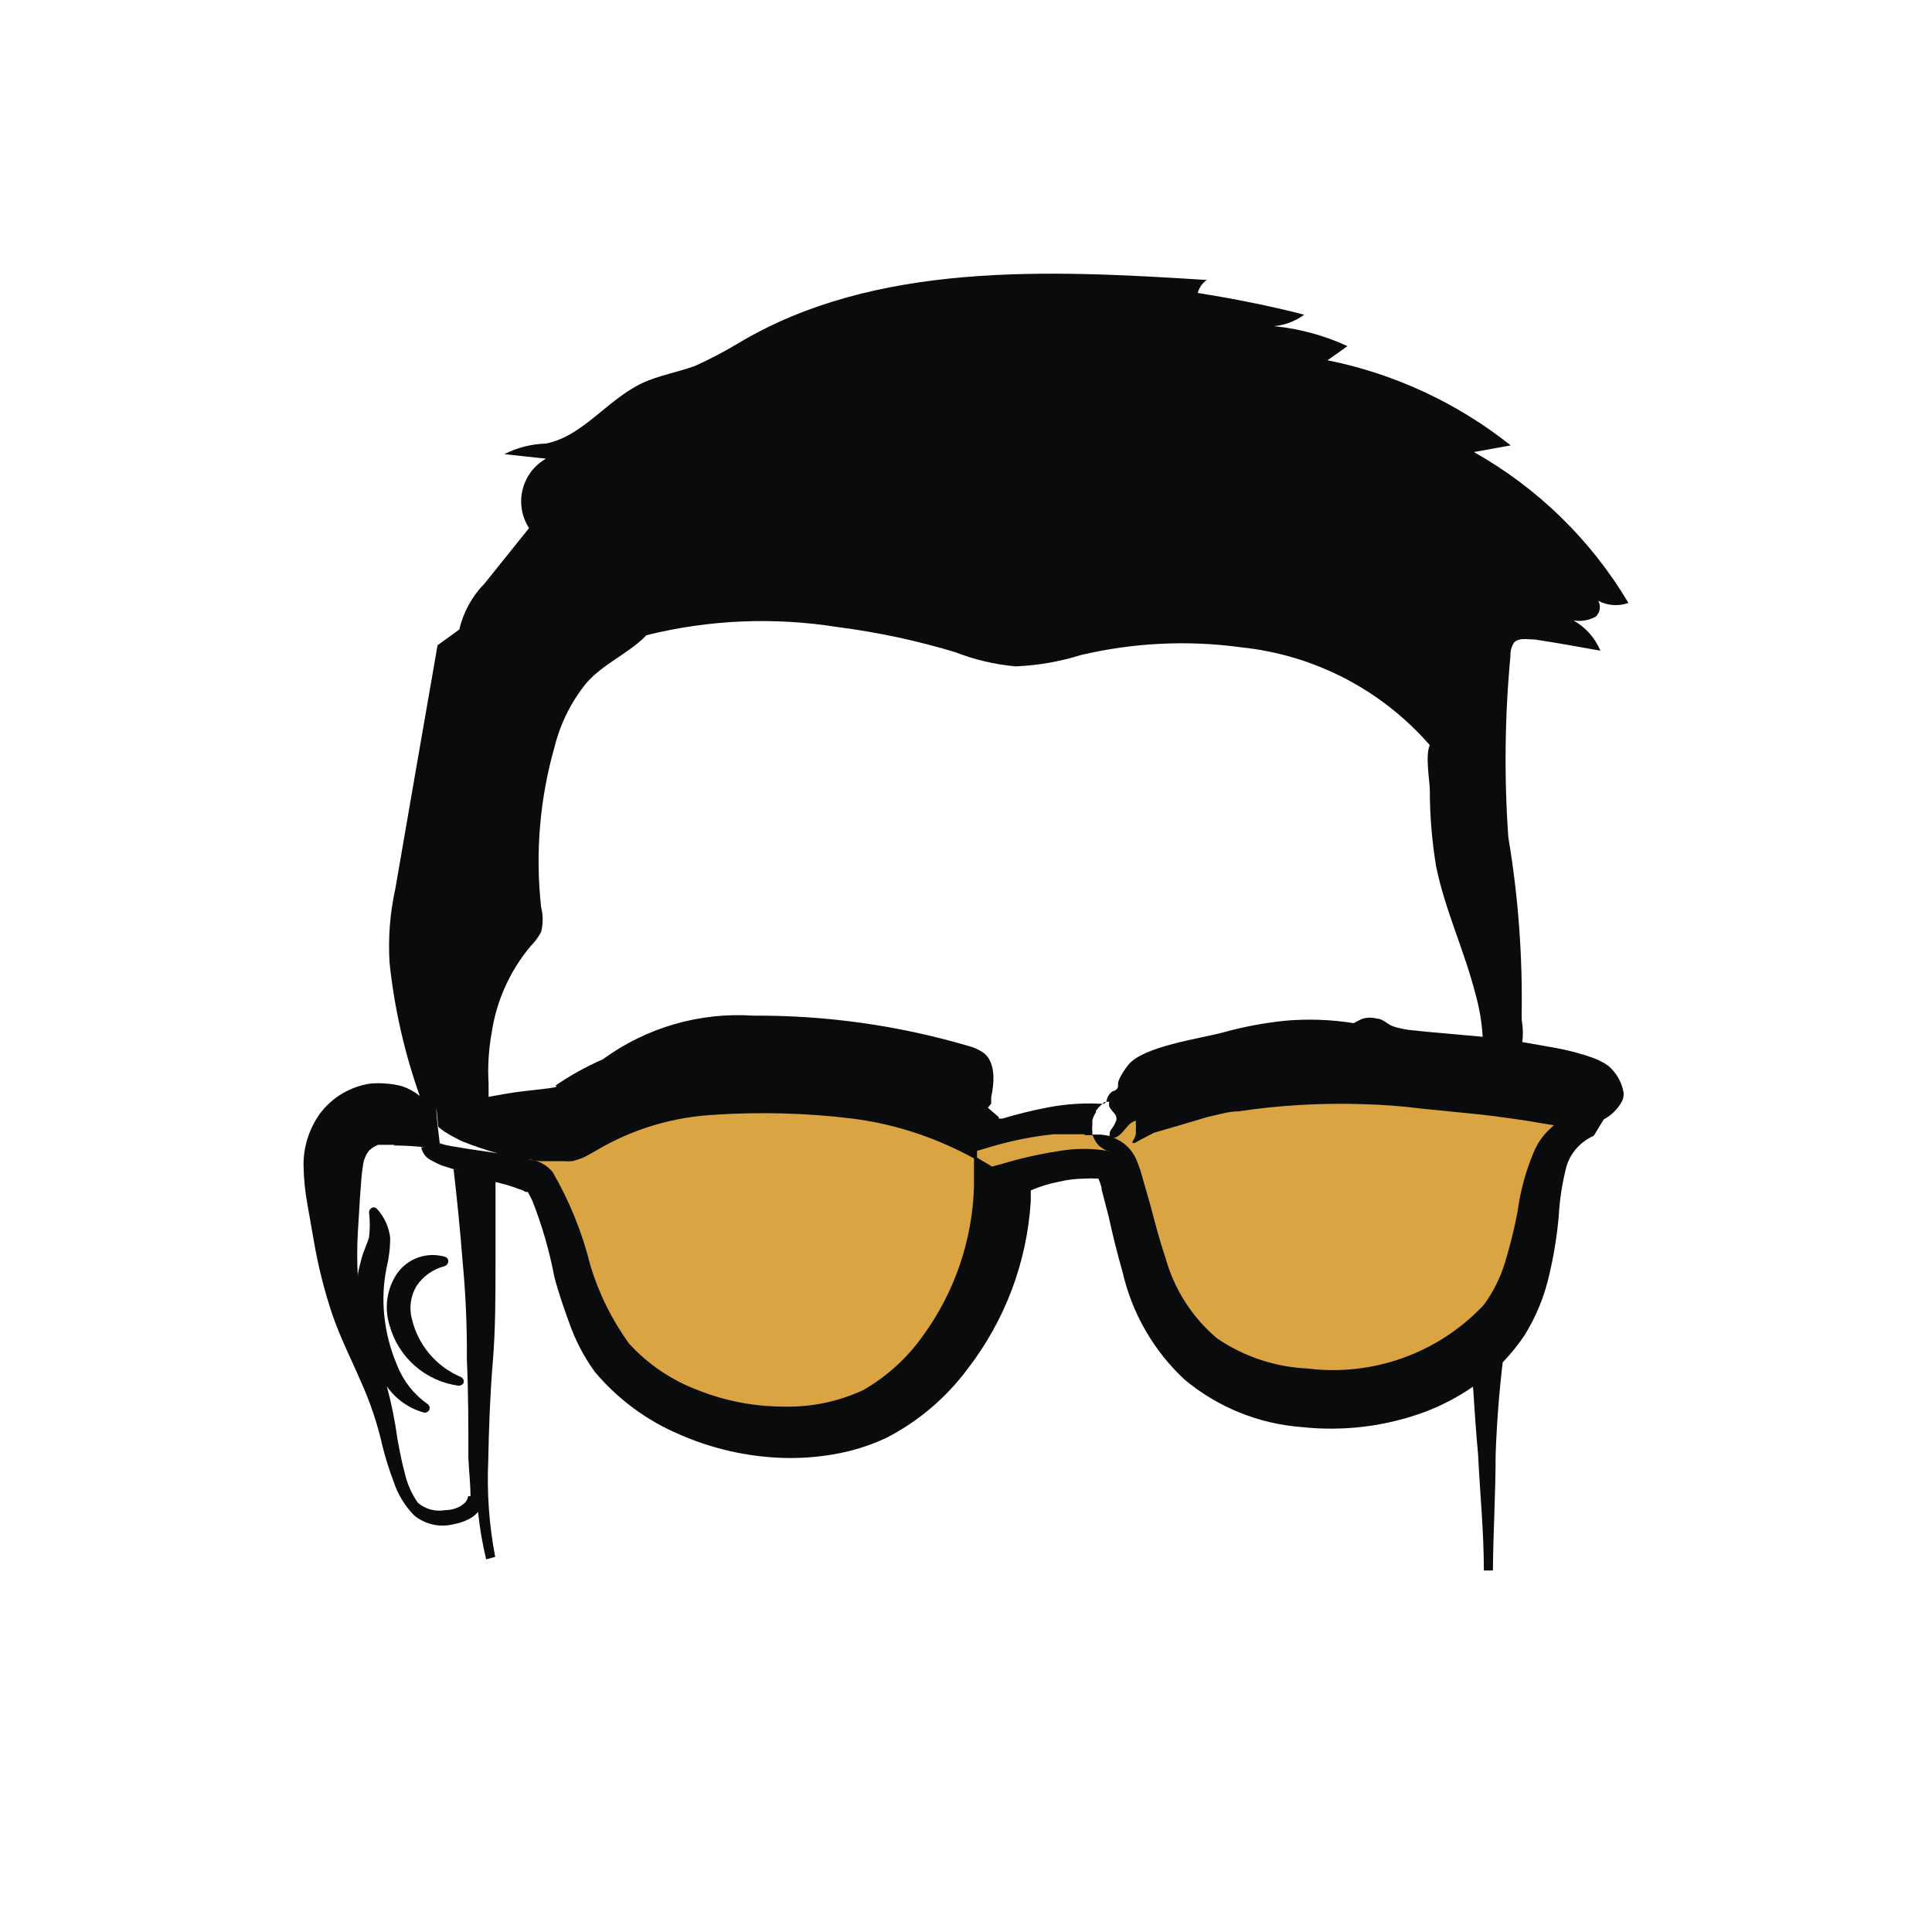
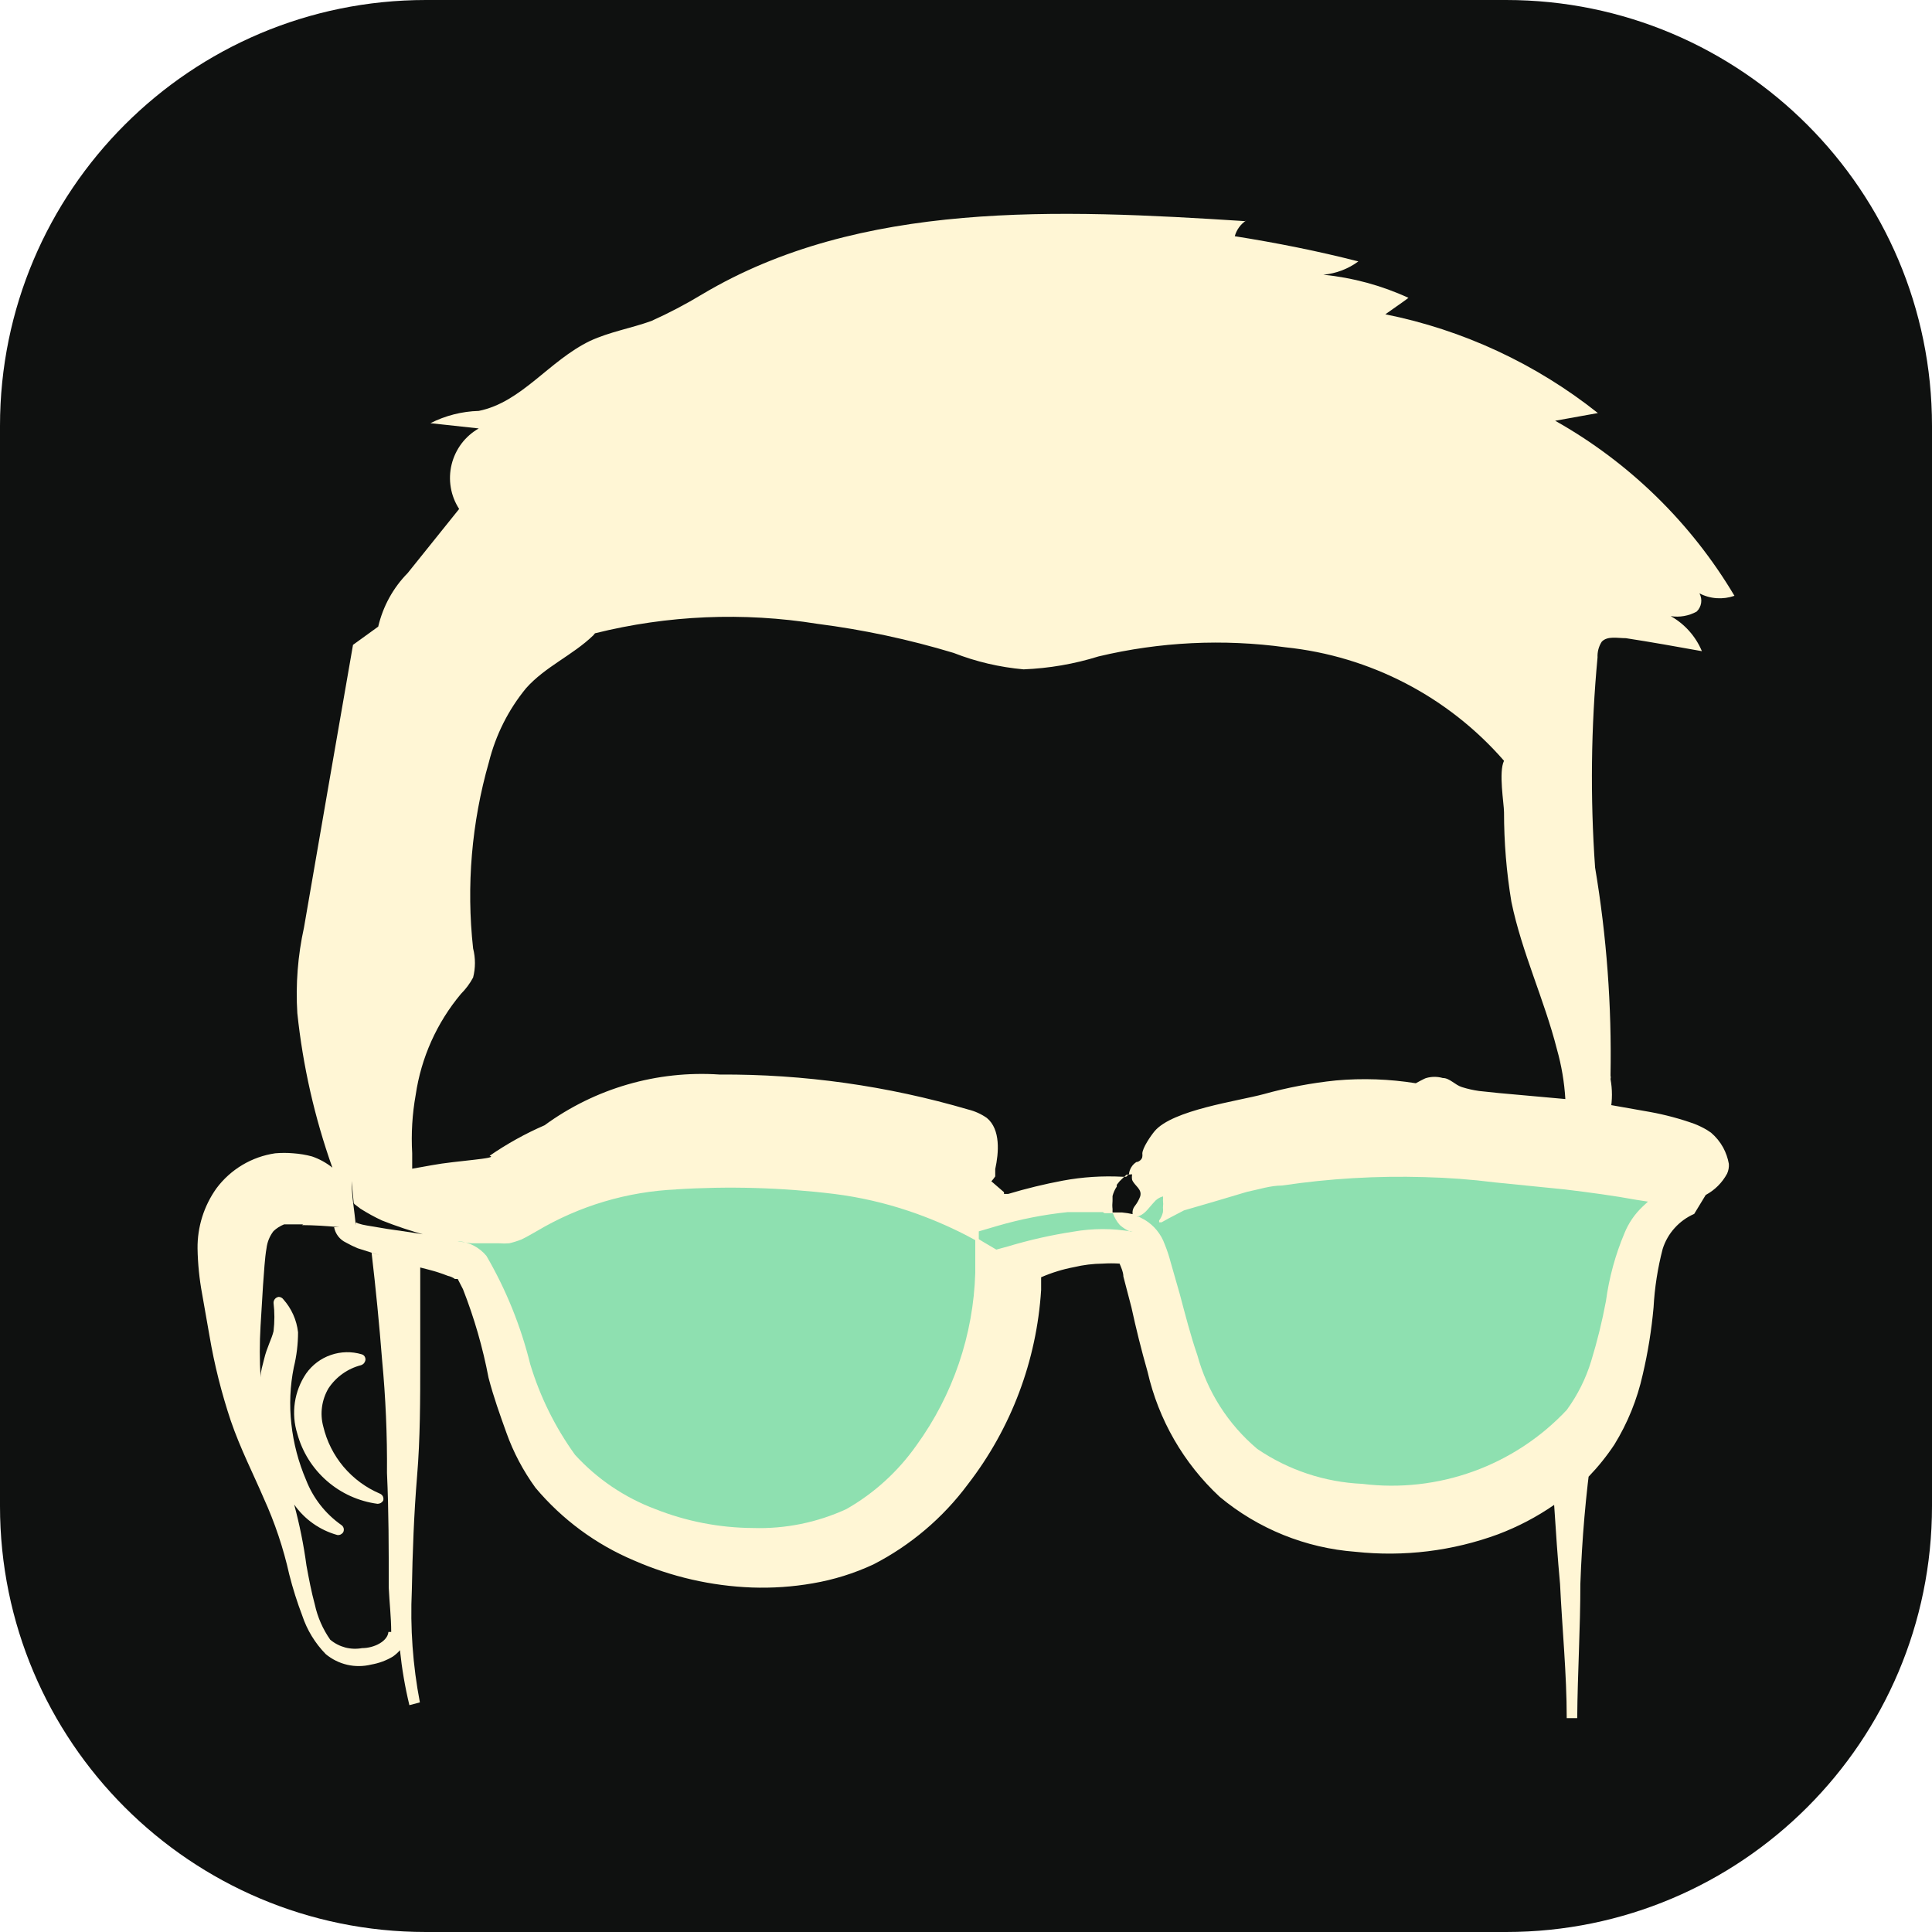
<svg xmlns="http://www.w3.org/2000/svg" viewBox="0 0 44 44">
-   <style>.f{fill:#0A0B0D}@media (prefers-color-scheme:dark){.f{fill:#EDEBE4}}</style>
-   <path class="f" d="M14.716 14.468L14.682 14.509C14.276 14.901 13.74 15.121 13.362 15.547C13.014 15.971 12.766 16.467 12.633 16.998C12.293 18.186 12.188 19.428 12.323 20.655C12.371 20.843 12.371 21.039 12.323 21.226C12.26 21.345 12.178 21.454 12.083 21.549C11.61 22.115 11.303 22.8 11.196 23.529C11.128 23.908 11.105 24.293 11.127 24.677C11.127 24.746 11.127 24.856 11.127 24.98L11.512 24.911C11.987 24.822 12.846 24.78 12.647 24.726C12.986 24.492 13.348 24.291 13.726 24.127C14.719 23.401 15.936 23.048 17.163 23.131C18.815 23.121 20.46 23.353 22.045 23.818C22.175 23.85 22.299 23.906 22.409 23.983C22.684 24.21 22.643 24.671 22.574 24.987V25.131C22.551 25.165 22.526 25.197 22.498 25.227L22.746 25.441V25.475H22.828C23.181 25.369 23.539 25.282 23.901 25.214C24.288 25.142 24.683 25.117 25.077 25.138H25.145L25.2 25.083C25.205 25.036 25.221 24.99 25.246 24.95C25.271 24.909 25.305 24.875 25.345 24.849C25.393 24.849 25.462 24.794 25.462 24.739C25.465 24.721 25.465 24.702 25.462 24.684C25.462 24.574 25.627 24.334 25.702 24.244C26.053 23.825 27.338 23.653 27.847 23.515C28.311 23.386 28.785 23.296 29.264 23.247C29.786 23.2 30.313 23.219 30.831 23.302C30.831 23.302 31.003 23.206 31.037 23.199C31.143 23.169 31.255 23.169 31.36 23.199C31.498 23.199 31.601 23.337 31.738 23.378C31.848 23.413 31.961 23.438 32.075 23.454L32.467 23.495L33.767 23.612C33.747 23.281 33.692 22.954 33.602 22.636C33.354 21.659 32.914 20.738 32.708 19.741C32.611 19.159 32.563 18.571 32.563 17.981C32.563 17.816 32.453 17.191 32.563 16.971C31.467 15.712 29.934 14.916 28.273 14.743C27.049 14.575 25.804 14.636 24.602 14.922C24.125 15.071 23.63 15.156 23.131 15.176C22.66 15.134 22.197 15.026 21.756 14.853C20.882 14.589 19.987 14.398 19.082 14.282C17.629 14.049 16.144 14.112 14.716 14.468Z M25.152 25.097L25.077 25.166L25.015 25.227L24.96 25.296V25.331C24.922 25.387 24.894 25.45 24.877 25.516V25.612C24.871 25.665 24.871 25.718 24.877 25.77V25.839H25.063C25.137 25.846 25.21 25.857 25.283 25.874V25.915C25.27 25.881 25.266 25.843 25.272 25.807C25.278 25.771 25.294 25.737 25.317 25.709C25.361 25.652 25.396 25.59 25.42 25.523C25.462 25.379 25.31 25.317 25.262 25.2C25.255 25.164 25.255 25.126 25.262 25.09L25.152 25.097Z M9.979 25.654L9.938 25.221C9.938 25.516 9.993 25.805 10.02 26.087C10.02 26.018 10.02 26.032 10.062 26.052C10.118 26.071 10.175 26.085 10.233 26.094L10.639 26.162L11.065 26.224L11.457 26.286H11.402C11.108 26.205 10.819 26.109 10.536 25.997C10.389 25.929 10.247 25.851 10.11 25.764L9.993 25.674L9.979 25.654Z M10.137 28.624C10.152 28.628 10.165 28.636 10.176 28.645C10.187 28.655 10.196 28.668 10.201 28.681C10.207 28.695 10.21 28.71 10.21 28.725C10.209 28.74 10.206 28.755 10.199 28.768C10.192 28.784 10.182 28.799 10.169 28.811C10.156 28.822 10.14 28.831 10.123 28.837C9.862 28.904 9.634 29.065 9.484 29.291C9.418 29.402 9.375 29.526 9.357 29.655C9.339 29.784 9.347 29.914 9.381 30.04C9.45 30.332 9.587 30.604 9.78 30.833C9.974 31.062 10.219 31.243 10.495 31.36C10.521 31.371 10.541 31.391 10.553 31.416C10.564 31.442 10.566 31.471 10.557 31.497C10.545 31.516 10.529 31.532 10.51 31.543C10.49 31.553 10.469 31.559 10.447 31.559C10.078 31.51 9.732 31.354 9.452 31.109C9.172 30.865 8.97 30.543 8.872 30.184C8.81 29.987 8.793 29.778 8.823 29.573C8.853 29.369 8.928 29.173 9.044 29.002C9.164 28.832 9.334 28.704 9.53 28.637C9.726 28.569 9.938 28.564 10.137 28.624Z M8.989 26.073H8.7C8.7 26.073 8.7 26.073 8.666 26.073H8.611C8.535 26.104 8.465 26.148 8.405 26.204C8.329 26.302 8.282 26.418 8.267 26.541C8.233 26.733 8.219 27.001 8.198 27.276L8.15 28.067C8.13 28.403 8.13 28.741 8.15 29.077C8.15 28.954 8.192 28.837 8.219 28.72C8.274 28.486 8.37 28.321 8.405 28.17C8.427 27.985 8.427 27.798 8.405 27.613C8.405 27.584 8.415 27.556 8.434 27.535C8.453 27.513 8.479 27.5 8.508 27.496C8.525 27.497 8.543 27.502 8.558 27.51C8.573 27.518 8.587 27.53 8.597 27.544C8.758 27.725 8.859 27.95 8.886 28.191C8.886 28.422 8.858 28.653 8.803 28.878C8.729 29.244 8.713 29.62 8.755 29.992C8.796 30.371 8.894 30.741 9.044 31.092C9.182 31.446 9.421 31.752 9.732 31.972C9.755 31.986 9.773 32.009 9.781 32.036C9.788 32.063 9.786 32.091 9.773 32.116C9.761 32.136 9.743 32.151 9.723 32.161C9.702 32.171 9.679 32.175 9.656 32.171C9.313 32.076 9.014 31.864 8.81 31.573C8.916 31.966 8.997 32.366 9.051 32.769C9.099 33.031 9.147 33.285 9.216 33.539C9.27 33.786 9.373 34.02 9.518 34.227C9.604 34.299 9.705 34.351 9.813 34.38C9.921 34.408 10.034 34.412 10.144 34.392C10.385 34.392 10.646 34.254 10.66 34.075H10.715C10.715 33.787 10.68 33.498 10.667 33.209C10.667 32.453 10.667 31.704 10.632 30.954C10.638 30.213 10.606 29.472 10.536 28.734C10.481 28.032 10.412 27.331 10.33 26.63L10.488 26.678L10.055 26.541C9.977 26.508 9.901 26.471 9.828 26.43C9.768 26.402 9.715 26.36 9.674 26.307C9.634 26.255 9.606 26.193 9.594 26.128H9.69C9.448 26.103 9.205 26.089 8.962 26.087L8.989 26.073Z M27.503 6.362C27.393 6.434 27.312 6.544 27.277 6.672C28.095 6.802 28.899 6.961 29.703 7.167C29.502 7.315 29.265 7.405 29.016 7.428C29.594 7.486 30.159 7.639 30.687 7.882C30.542 7.992 30.384 8.095 30.233 8.205C31.758 8.511 33.188 9.176 34.406 10.144L33.567 10.295C35.021 11.113 36.235 12.298 37.087 13.732C36.975 13.771 36.857 13.787 36.739 13.779C36.62 13.771 36.505 13.739 36.4 13.684C36.431 13.742 36.443 13.808 36.433 13.872C36.423 13.937 36.392 13.997 36.345 14.042C36.19 14.127 36.011 14.159 35.836 14.131C36.111 14.286 36.326 14.528 36.448 14.819C35.946 14.729 35.451 14.64 34.956 14.564C34.791 14.564 34.592 14.516 34.482 14.633C34.422 14.725 34.394 14.833 34.399 14.942C34.27 16.314 34.254 17.693 34.351 19.067C34.578 20.416 34.679 21.784 34.654 23.151C34.66 23.174 34.66 23.197 34.654 23.22C34.691 23.422 34.691 23.63 34.654 23.832V23.729L35.43 23.866C35.727 23.92 36.019 23.998 36.303 24.1C36.387 24.133 36.467 24.172 36.544 24.217L36.627 24.272C36.724 24.355 36.806 24.455 36.867 24.567C36.92 24.666 36.957 24.773 36.977 24.884C36.982 24.95 36.97 25.016 36.943 25.076C36.847 25.254 36.701 25.4 36.523 25.495L36.297 25.867C36.151 25.931 36.02 26.025 35.913 26.144C35.806 26.262 35.726 26.402 35.678 26.554C35.58 26.93 35.52 27.315 35.499 27.702C35.459 28.147 35.388 28.588 35.286 29.022C35.178 29.509 34.99 29.973 34.729 30.397C34.579 30.623 34.408 30.835 34.22 31.03L34.289 30.514C34.168 31.381 34.093 32.253 34.062 33.127C34.062 34.007 34.007 34.887 34 35.767H33.794C33.794 34.894 33.705 34.014 33.663 33.134C33.615 32.618 33.581 32.102 33.547 31.58C33.205 31.817 32.835 32.01 32.447 32.157C31.553 32.486 30.595 32.603 29.648 32.501C28.669 32.428 27.736 32.051 26.981 31.422C26.273 30.764 25.78 29.909 25.565 28.967C25.441 28.534 25.338 28.115 25.248 27.702L25.09 27.097C25.09 27.008 25.035 26.891 25.015 26.843C24.905 26.836 24.795 26.836 24.685 26.843C24.495 26.845 24.306 26.868 24.121 26.912C23.899 26.954 23.682 27.021 23.475 27.111V27.359C23.388 28.746 22.888 30.075 22.038 31.174C21.548 31.834 20.913 32.373 20.182 32.749C19.803 32.925 19.404 33.05 18.992 33.12C18.597 33.189 18.197 33.216 17.796 33.202C17 33.172 16.216 32.992 15.486 32.673C14.735 32.357 14.071 31.867 13.547 31.243C13.307 30.912 13.114 30.549 12.977 30.164C12.846 29.799 12.729 29.476 12.626 29.084C12.513 28.49 12.345 27.908 12.124 27.345L12.021 27.145H11.966C11.925 27.115 11.878 27.094 11.829 27.084C11.703 27.034 11.574 26.993 11.444 26.96L11.285 26.919V27.269C11.285 27.764 11.285 28.266 11.285 28.761C11.285 29.504 11.285 30.28 11.223 31.016C11.162 31.752 11.134 32.508 11.12 33.257C11.086 33.994 11.139 34.733 11.278 35.457L11.072 35.512C10.986 35.157 10.925 34.797 10.887 34.433C10.846 34.48 10.8 34.521 10.749 34.557C10.618 34.636 10.473 34.689 10.323 34.715C10.168 34.753 10.007 34.755 9.851 34.719C9.696 34.683 9.551 34.611 9.429 34.509C9.22 34.295 9.062 34.036 8.968 33.752C8.868 33.489 8.783 33.221 8.714 32.948C8.599 32.432 8.431 31.93 8.212 31.449C8.006 30.968 7.752 30.473 7.566 29.93C7.384 29.385 7.243 28.826 7.147 28.259L7.002 27.434C6.948 27.142 6.918 26.845 6.913 26.547C6.908 26.124 7.038 25.71 7.284 25.365C7.422 25.18 7.595 25.024 7.793 24.906C7.991 24.788 8.211 24.71 8.439 24.677C8.556 24.667 8.673 24.667 8.79 24.677C8.915 24.686 9.04 24.706 9.161 24.739C9.306 24.789 9.441 24.863 9.56 24.959C9.212 23.979 8.981 22.962 8.872 21.927C8.837 21.363 8.881 20.796 9.003 20.243C9.319 18.41 9.64 16.56 9.965 14.695L10.46 14.337C10.553 13.94 10.752 13.576 11.038 13.286L12.049 12.027C11.966 11.899 11.91 11.756 11.885 11.606C11.859 11.456 11.865 11.302 11.901 11.154C11.937 11.006 12.003 10.867 12.094 10.745C12.186 10.623 12.301 10.522 12.434 10.446L11.485 10.343C11.779 10.194 12.103 10.111 12.434 10.102C13.279 9.931 13.809 9.119 14.62 8.727C15.005 8.549 15.424 8.48 15.823 8.336C16.166 8.182 16.498 8.007 16.82 7.813C19.92 5.964 23.825 6.142 27.476 6.376L27.503 6.362Z" />
-   <path fill="#D9A441" d="M24.685 25.832C24.451 25.832 24.217 25.832 23.997 25.832C23.532 25.88 23.072 25.97 22.622 26.101L22.251 26.21V26.362L22.327 26.41L22.595 26.568L22.822 26.506C23.241 26.38 23.668 26.283 24.1 26.217C24.487 26.148 24.883 26.148 25.269 26.217H25.228C25.153 26.185 25.083 26.141 25.022 26.087C24.961 26.019 24.914 25.939 24.884 25.853H24.719L24.685 25.832Z M28.205 25.31C27.978 25.31 27.751 25.386 27.517 25.434L26.871 25.626L26.28 25.798L25.977 25.956L25.84 26.032H25.792V25.997C25.828 25.948 25.853 25.892 25.867 25.832C25.87 25.803 25.87 25.773 25.867 25.743C25.873 25.695 25.873 25.647 25.867 25.599C25.87 25.573 25.87 25.548 25.867 25.523C25.797 25.542 25.734 25.583 25.689 25.64C25.572 25.764 25.503 25.894 25.345 25.922H25.393L25.51 25.984C25.692 26.094 25.83 26.264 25.902 26.465C25.948 26.579 25.987 26.696 26.018 26.816L26.197 27.441C26.307 27.854 26.41 28.259 26.541 28.637C26.737 29.357 27.147 29.999 27.717 30.48C28.327 30.896 29.041 31.134 29.779 31.167C30.515 31.259 31.263 31.175 31.96 30.923C32.658 30.671 33.286 30.258 33.794 29.717C34.007 29.425 34.17 29.1 34.275 28.754C34.393 28.368 34.49 27.976 34.564 27.579C34.626 27.12 34.748 26.671 34.928 26.245C35.008 26.047 35.13 25.869 35.286 25.722L35.389 25.626L35.169 25.592C34.715 25.509 34.255 25.447 33.753 25.386L32.378 25.248C31.922 25.19 31.463 25.156 31.003 25.145C30.067 25.117 29.131 25.172 28.205 25.31Z M16.325 25.386C15.354 25.427 14.41 25.708 13.575 26.204C13.499 26.245 13.403 26.307 13.272 26.369C13.194 26.4 13.114 26.425 13.032 26.444C12.965 26.45 12.899 26.45 12.832 26.444H12.482H12.282L12.014 26.403H12.049C12.258 26.426 12.45 26.529 12.585 26.692C12.971 27.355 13.26 28.071 13.444 28.816C13.636 29.454 13.934 30.056 14.324 30.597C14.757 31.071 15.297 31.436 15.899 31.662C16.509 31.904 17.16 32.03 17.817 32.034C18.449 32.054 19.077 31.927 19.652 31.662C20.197 31.352 20.666 30.924 21.027 30.411C21.744 29.423 22.146 28.242 22.182 27.022V26.382L22.003 26.286C21.642 26.1 21.268 25.942 20.883 25.812C20.405 25.651 19.912 25.538 19.412 25.475C18.378 25.349 17.336 25.32 16.297 25.386H16.325Z" />
+   <rect width="44" height="44" rx="9.7" fill="#0F1110" />
+   <g transform="translate(22 22) scale(1.16) translate(-22 -21)">
+     <path fill="#FFF6D5" d="M14.716 14.468L14.682 14.509C14.276 14.901 13.74 15.121 13.362 15.547C13.014 15.971 12.766 16.467 12.633 16.998C12.293 18.186 12.188 19.428 12.323 20.655C12.371 20.843 12.371 21.039 12.323 21.226C12.26 21.345 12.178 21.454 12.083 21.549C11.61 22.115 11.303 22.8 11.196 23.529C11.128 23.908 11.105 24.293 11.127 24.677C11.127 24.746 11.127 24.856 11.127 24.98L11.512 24.911C11.987 24.822 12.846 24.78 12.647 24.726C12.986 24.492 13.348 24.291 13.726 24.127C14.719 23.401 15.936 23.048 17.163 23.131C18.815 23.121 20.46 23.353 22.045 23.818C22.175 23.85 22.299 23.906 22.409 23.983C22.684 24.21 22.643 24.671 22.574 24.987V25.131C22.551 25.165 22.526 25.197 22.498 25.227L22.746 25.441V25.475H22.828C23.181 25.369 23.539 25.282 23.901 25.214C24.288 25.142 24.683 25.117 25.077 25.138H25.145L25.2 25.083C25.205 25.036 25.221 24.99 25.246 24.95C25.271 24.909 25.305 24.875 25.345 24.849C25.393 24.849 25.462 24.794 25.462 24.739C25.465 24.721 25.465 24.702 25.462 24.684C25.462 24.574 25.627 24.334 25.702 24.244C26.053 23.825 27.338 23.653 27.847 23.515C28.311 23.386 28.785 23.296 29.264 23.247C29.786 23.2 30.313 23.219 30.831 23.302C30.831 23.302 31.003 23.206 31.037 23.199C31.143 23.169 31.255 23.169 31.36 23.199C31.498 23.199 31.601 23.337 31.738 23.378C31.848 23.413 31.961 23.438 32.075 23.454L32.467 23.495L33.767 23.612C33.747 23.281 33.692 22.954 33.602 22.636C33.354 21.659 32.914 20.738 32.708 19.741C32.611 19.159 32.563 18.571 32.563 17.981C32.563 17.816 32.453 17.191 32.563 16.971C31.467 15.712 29.934 14.916 28.273 14.743C27.049 14.575 25.804 14.636 24.602 14.922C24.125 15.071 23.63 15.156 23.131 15.176C22.66 15.134 22.197 15.026 21.756 14.853C20.882 14.589 19.987 14.398 19.082 14.282C17.629 14.049 16.144 14.112 14.716 14.468Z M25.152 25.097L25.077 25.166L25.015 25.227L24.96 25.296V25.331C24.922 25.387 24.894 25.45 24.877 25.516V25.612C24.871 25.665 24.871 25.718 24.877 25.77V25.839H25.063C25.137 25.846 25.21 25.857 25.283 25.874V25.915C25.27 25.881 25.266 25.843 25.272 25.807C25.278 25.771 25.294 25.737 25.317 25.709C25.361 25.652 25.396 25.59 25.42 25.523C25.462 25.379 25.31 25.317 25.262 25.2C25.255 25.164 25.255 25.126 25.262 25.09L25.152 25.097Z M9.979 25.654L9.938 25.221C9.938 25.516 9.993 25.805 10.02 26.087C10.02 26.018 10.02 26.032 10.062 26.052C10.118 26.071 10.175 26.085 10.233 26.094L10.639 26.162L11.065 26.224L11.457 26.286H11.402C11.108 26.205 10.819 26.109 10.536 25.997C10.389 25.929 10.247 25.851 10.11 25.764L9.993 25.674L9.979 25.654Z M10.137 28.624C10.152 28.628 10.165 28.636 10.176 28.645C10.187 28.655 10.196 28.668 10.201 28.681C10.207 28.695 10.21 28.71 10.21 28.725C10.209 28.74 10.206 28.755 10.199 28.768C10.192 28.784 10.182 28.799 10.169 28.811C10.156 28.822 10.14 28.831 10.123 28.837C9.862 28.904 9.634 29.065 9.484 29.291C9.418 29.402 9.375 29.526 9.357 29.655C9.339 29.784 9.347 29.914 9.381 30.04C9.45 30.332 9.587 30.604 9.78 30.833C9.974 31.062 10.219 31.243 10.495 31.36C10.521 31.371 10.541 31.391 10.553 31.416C10.564 31.442 10.566 31.471 10.557 31.497C10.545 31.516 10.529 31.532 10.51 31.543C10.49 31.553 10.469 31.559 10.447 31.559C10.078 31.51 9.732 31.354 9.452 31.109C9.172 30.865 8.97 30.543 8.872 30.184C8.81 29.987 8.793 29.778 8.823 29.573C8.853 29.369 8.928 29.173 9.044 29.002C9.164 28.832 9.334 28.704 9.53 28.637C9.726 28.569 9.938 28.564 10.137 28.624Z M8.989 26.073H8.7C8.7 26.073 8.7 26.073 8.666 26.073H8.611C8.535 26.104 8.465 26.148 8.405 26.204C8.329 26.302 8.282 26.418 8.267 26.541C8.233 26.733 8.219 27.001 8.198 27.276L8.15 28.067C8.13 28.403 8.13 28.741 8.15 29.077C8.15 28.954 8.192 28.837 8.219 28.72C8.274 28.486 8.37 28.321 8.405 28.17C8.427 27.985 8.427 27.798 8.405 27.613C8.405 27.584 8.415 27.556 8.434 27.535C8.453 27.513 8.479 27.5 8.508 27.496C8.525 27.497 8.543 27.502 8.558 27.51C8.573 27.518 8.587 27.53 8.597 27.544C8.758 27.725 8.859 27.95 8.886 28.191C8.886 28.422 8.858 28.653 8.803 28.878C8.729 29.244 8.713 29.62 8.755 29.992C8.796 30.371 8.894 30.741 9.044 31.092C9.182 31.446 9.421 31.752 9.732 31.972C9.755 31.986 9.773 32.009 9.781 32.036C9.788 32.063 9.786 32.091 9.773 32.116C9.761 32.136 9.743 32.151 9.723 32.161C9.702 32.171 9.679 32.175 9.656 32.171C9.313 32.076 9.014 31.864 8.81 31.573C8.916 31.966 8.997 32.366 9.051 32.769C9.099 33.031 9.147 33.285 9.216 33.539C9.27 33.786 9.373 34.02 9.518 34.227C9.604 34.299 9.705 34.351 9.813 34.38C9.921 34.408 10.034 34.412 10.144 34.392C10.385 34.392 10.646 34.254 10.66 34.075H10.715C10.715 33.787 10.68 33.498 10.667 33.209C10.667 32.453 10.667 31.704 10.632 30.954C10.638 30.213 10.606 29.472 10.536 28.734C10.481 28.032 10.412 27.331 10.33 26.63L10.488 26.678L10.055 26.541C9.977 26.508 9.901 26.471 9.828 26.43C9.768 26.402 9.715 26.36 9.674 26.307C9.634 26.255 9.606 26.193 9.594 26.128H9.69C9.448 26.103 9.205 26.089 8.962 26.087L8.989 26.073Z M27.503 6.362C27.393 6.434 27.312 6.544 27.277 6.672C28.095 6.802 28.899 6.961 29.703 7.167C29.502 7.315 29.265 7.405 29.016 7.428C29.594 7.486 30.159 7.639 30.687 7.882C30.542 7.992 30.384 8.095 30.233 8.205C31.758 8.511 33.188 9.176 34.406 10.144L33.567 10.295C35.021 11.113 36.235 12.298 37.087 13.732C36.975 13.771 36.857 13.787 36.739 13.779C36.62 13.771 36.505 13.739 36.4 13.684C36.431 13.742 36.443 13.808 36.433 13.872C36.423 13.937 36.392 13.997 36.345 14.042C36.19 14.127 36.011 14.159 35.836 14.131C36.111 14.286 36.326 14.528 36.448 14.819C35.946 14.729 35.451 14.64 34.956 14.564C34.791 14.564 34.592 14.516 34.482 14.633C34.422 14.725 34.394 14.833 34.399 14.942C34.27 16.314 34.254 17.693 34.351 19.067C34.578 20.416 34.679 21.784 34.654 23.151C34.66 23.174 34.66 23.197 34.654 23.22C34.691 23.422 34.691 23.63 34.654 23.832V23.729L35.43 23.866C35.727 23.92 36.019 23.998 36.303 24.1C36.387 24.133 36.467 24.172 36.544 24.217L36.627 24.272C36.724 24.355 36.806 24.455 36.867 24.567C36.92 24.666 36.957 24.773 36.977 24.884C36.982 24.95 36.97 25.016 36.943 25.076C36.847 25.254 36.701 25.4 36.523 25.495L36.297 25.867C36.151 25.931 36.02 26.025 35.913 26.144C35.806 26.262 35.726 26.402 35.678 26.554C35.58 26.93 35.52 27.315 35.499 27.702C35.459 28.147 35.388 28.588 35.286 29.022C35.178 29.509 34.99 29.973 34.729 30.397C34.579 30.623 34.408 30.835 34.22 31.03L34.289 30.514C34.168 31.381 34.093 32.253 34.062 33.127C34.062 34.007 34.007 34.887 34 35.767H33.794C33.794 34.894 33.705 34.014 33.663 33.134C33.615 32.618 33.581 32.102 33.547 31.58C33.205 31.817 32.835 32.01 32.447 32.157C31.553 32.486 30.595 32.603 29.648 32.501C28.669 32.428 27.736 32.051 26.981 31.422C26.273 30.764 25.78 29.909 25.565 28.967C25.441 28.534 25.338 28.115 25.248 27.702L25.09 27.097C25.09 27.008 25.035 26.891 25.015 26.843C24.905 26.836 24.795 26.836 24.685 26.843C24.495 26.845 24.306 26.868 24.121 26.912C23.899 26.954 23.682 27.021 23.475 27.111V27.359C23.388 28.746 22.888 30.075 22.038 31.174C21.548 31.834 20.913 32.373 20.182 32.749C19.803 32.925 19.404 33.05 18.992 33.12C18.597 33.189 18.197 33.216 17.796 33.202C17 33.172 16.216 32.992 15.486 32.673C14.735 32.357 14.071 31.867 13.547 31.243C13.307 30.912 13.114 30.549 12.977 30.164C12.846 29.799 12.729 29.476 12.626 29.084C12.513 28.49 12.345 27.908 12.124 27.345L12.021 27.145H11.966C11.925 27.115 11.878 27.094 11.829 27.084C11.703 27.034 11.574 26.993 11.444 26.96L11.285 26.919V27.269C11.285 27.764 11.285 28.266 11.285 28.761C11.285 29.504 11.285 30.28 11.223 31.016C11.162 31.752 11.134 32.508 11.12 33.257C11.086 33.994 11.139 34.733 11.278 35.457L11.072 35.512C10.986 35.157 10.925 34.797 10.887 34.433C10.846 34.48 10.8 34.521 10.749 34.557C10.618 34.636 10.473 34.689 10.323 34.715C10.168 34.753 10.007 34.755 9.851 34.719C9.696 34.683 9.551 34.611 9.429 34.509C9.22 34.295 9.062 34.036 8.968 33.752C8.868 33.489 8.783 33.221 8.714 32.948C8.599 32.432 8.431 31.93 8.212 31.449C8.006 30.968 7.752 30.473 7.566 29.93C7.384 29.385 7.243 28.826 7.147 28.259L7.002 27.434C6.948 27.142 6.918 26.845 6.913 26.547C6.908 26.124 7.038 25.71 7.284 25.365C7.422 25.18 7.595 25.024 7.793 24.906C7.991 24.788 8.211 24.71 8.439 24.677C8.556 24.667 8.673 24.667 8.79 24.677C8.915 24.686 9.04 24.706 9.161 24.739C9.306 24.789 9.441 24.863 9.56 24.959C9.212 23.979 8.981 22.962 8.872 21.927C8.837 21.363 8.881 20.796 9.003 20.243C9.319 18.41 9.64 16.56 9.965 14.695L10.46 14.337C10.553 13.94 10.752 13.576 11.038 13.286L12.049 12.027C11.966 11.899 11.91 11.756 11.885 11.606C11.859 11.456 11.865 11.302 11.901 11.154C11.937 11.006 12.003 10.867 12.094 10.745C12.186 10.623 12.301 10.522 12.434 10.446L11.485 10.343C11.779 10.194 12.103 10.111 12.434 10.102C13.279 9.931 13.809 9.119 14.62 8.727C15.005 8.549 15.424 8.48 15.823 8.336C16.166 8.182 16.498 8.007 16.82 7.813C19.92 5.964 23.825 6.142 27.476 6.376L27.503 6.362Z" />
+     <path fill="#8EE0B0" d="M24.685 25.832C24.451 25.832 24.217 25.832 23.997 25.832C23.532 25.88 23.072 25.97 22.622 26.101L22.251 26.21V26.362L22.327 26.41L22.595 26.568L22.822 26.506C23.241 26.38 23.668 26.283 24.1 26.217C24.487 26.148 24.883 26.148 25.269 26.217H25.228C25.153 26.185 25.083 26.141 25.022 26.087C24.961 26.019 24.914 25.939 24.884 25.853H24.719L24.685 25.832Z M28.205 25.31C27.978 25.31 27.751 25.386 27.517 25.434L26.871 25.626L26.28 25.798L25.977 25.956L25.84 26.032H25.792V25.997C25.828 25.948 25.853 25.892 25.867 25.832C25.87 25.803 25.87 25.773 25.867 25.743C25.873 25.695 25.873 25.647 25.867 25.599C25.87 25.573 25.87 25.548 25.867 25.523C25.797 25.542 25.734 25.583 25.689 25.64C25.572 25.764 25.503 25.894 25.345 25.922H25.393L25.51 25.984C25.692 26.094 25.83 26.264 25.902 26.465C25.948 26.579 25.987 26.696 26.018 26.816L26.197 27.441C26.307 27.854 26.41 28.259 26.541 28.637C26.737 29.357 27.147 29.999 27.717 30.48C28.327 30.896 29.041 31.134 29.779 31.167C30.515 31.259 31.263 31.175 31.96 30.923C32.658 30.671 33.286 30.258 33.794 29.717C34.007 29.425 34.17 29.1 34.275 28.754C34.393 28.368 34.49 27.976 34.564 27.579C34.626 27.12 34.748 26.671 34.928 26.245C35.008 26.047 35.13 25.869 35.286 25.722L35.389 25.626L35.169 25.592C34.715 25.509 34.255 25.447 33.753 25.386L32.378 25.248C31.922 25.19 31.463 25.156 31.003 25.145C30.067 25.117 29.131 25.172 28.205 25.31Z M16.325 25.386C15.354 25.427 14.41 25.708 13.575 26.204C13.499 26.245 13.403 26.307 13.272 26.369C13.194 26.4 13.114 26.425 13.032 26.444C12.965 26.45 12.899 26.45 12.832 26.444H12.482H12.282L12.014 26.403H12.049C12.258 26.426 12.45 26.529 12.585 26.692C12.971 27.355 13.26 28.071 13.444 28.816C13.636 29.454 13.934 30.056 14.324 30.597C14.757 31.071 15.297 31.436 15.899 31.662C16.509 31.904 17.16 32.03 17.817 32.034C18.449 32.054 19.077 31.927 19.652 31.662C20.197 31.352 20.666 30.924 21.027 30.411C21.744 29.423 22.146 28.242 22.182 27.022V26.382L22.003 26.286C21.642 26.1 21.268 25.942 20.883 25.812C20.405 25.651 19.912 25.538 19.412 25.475C18.378 25.349 17.336 25.32 16.297 25.386H16.325Z" />
+   </g>
</svg>
